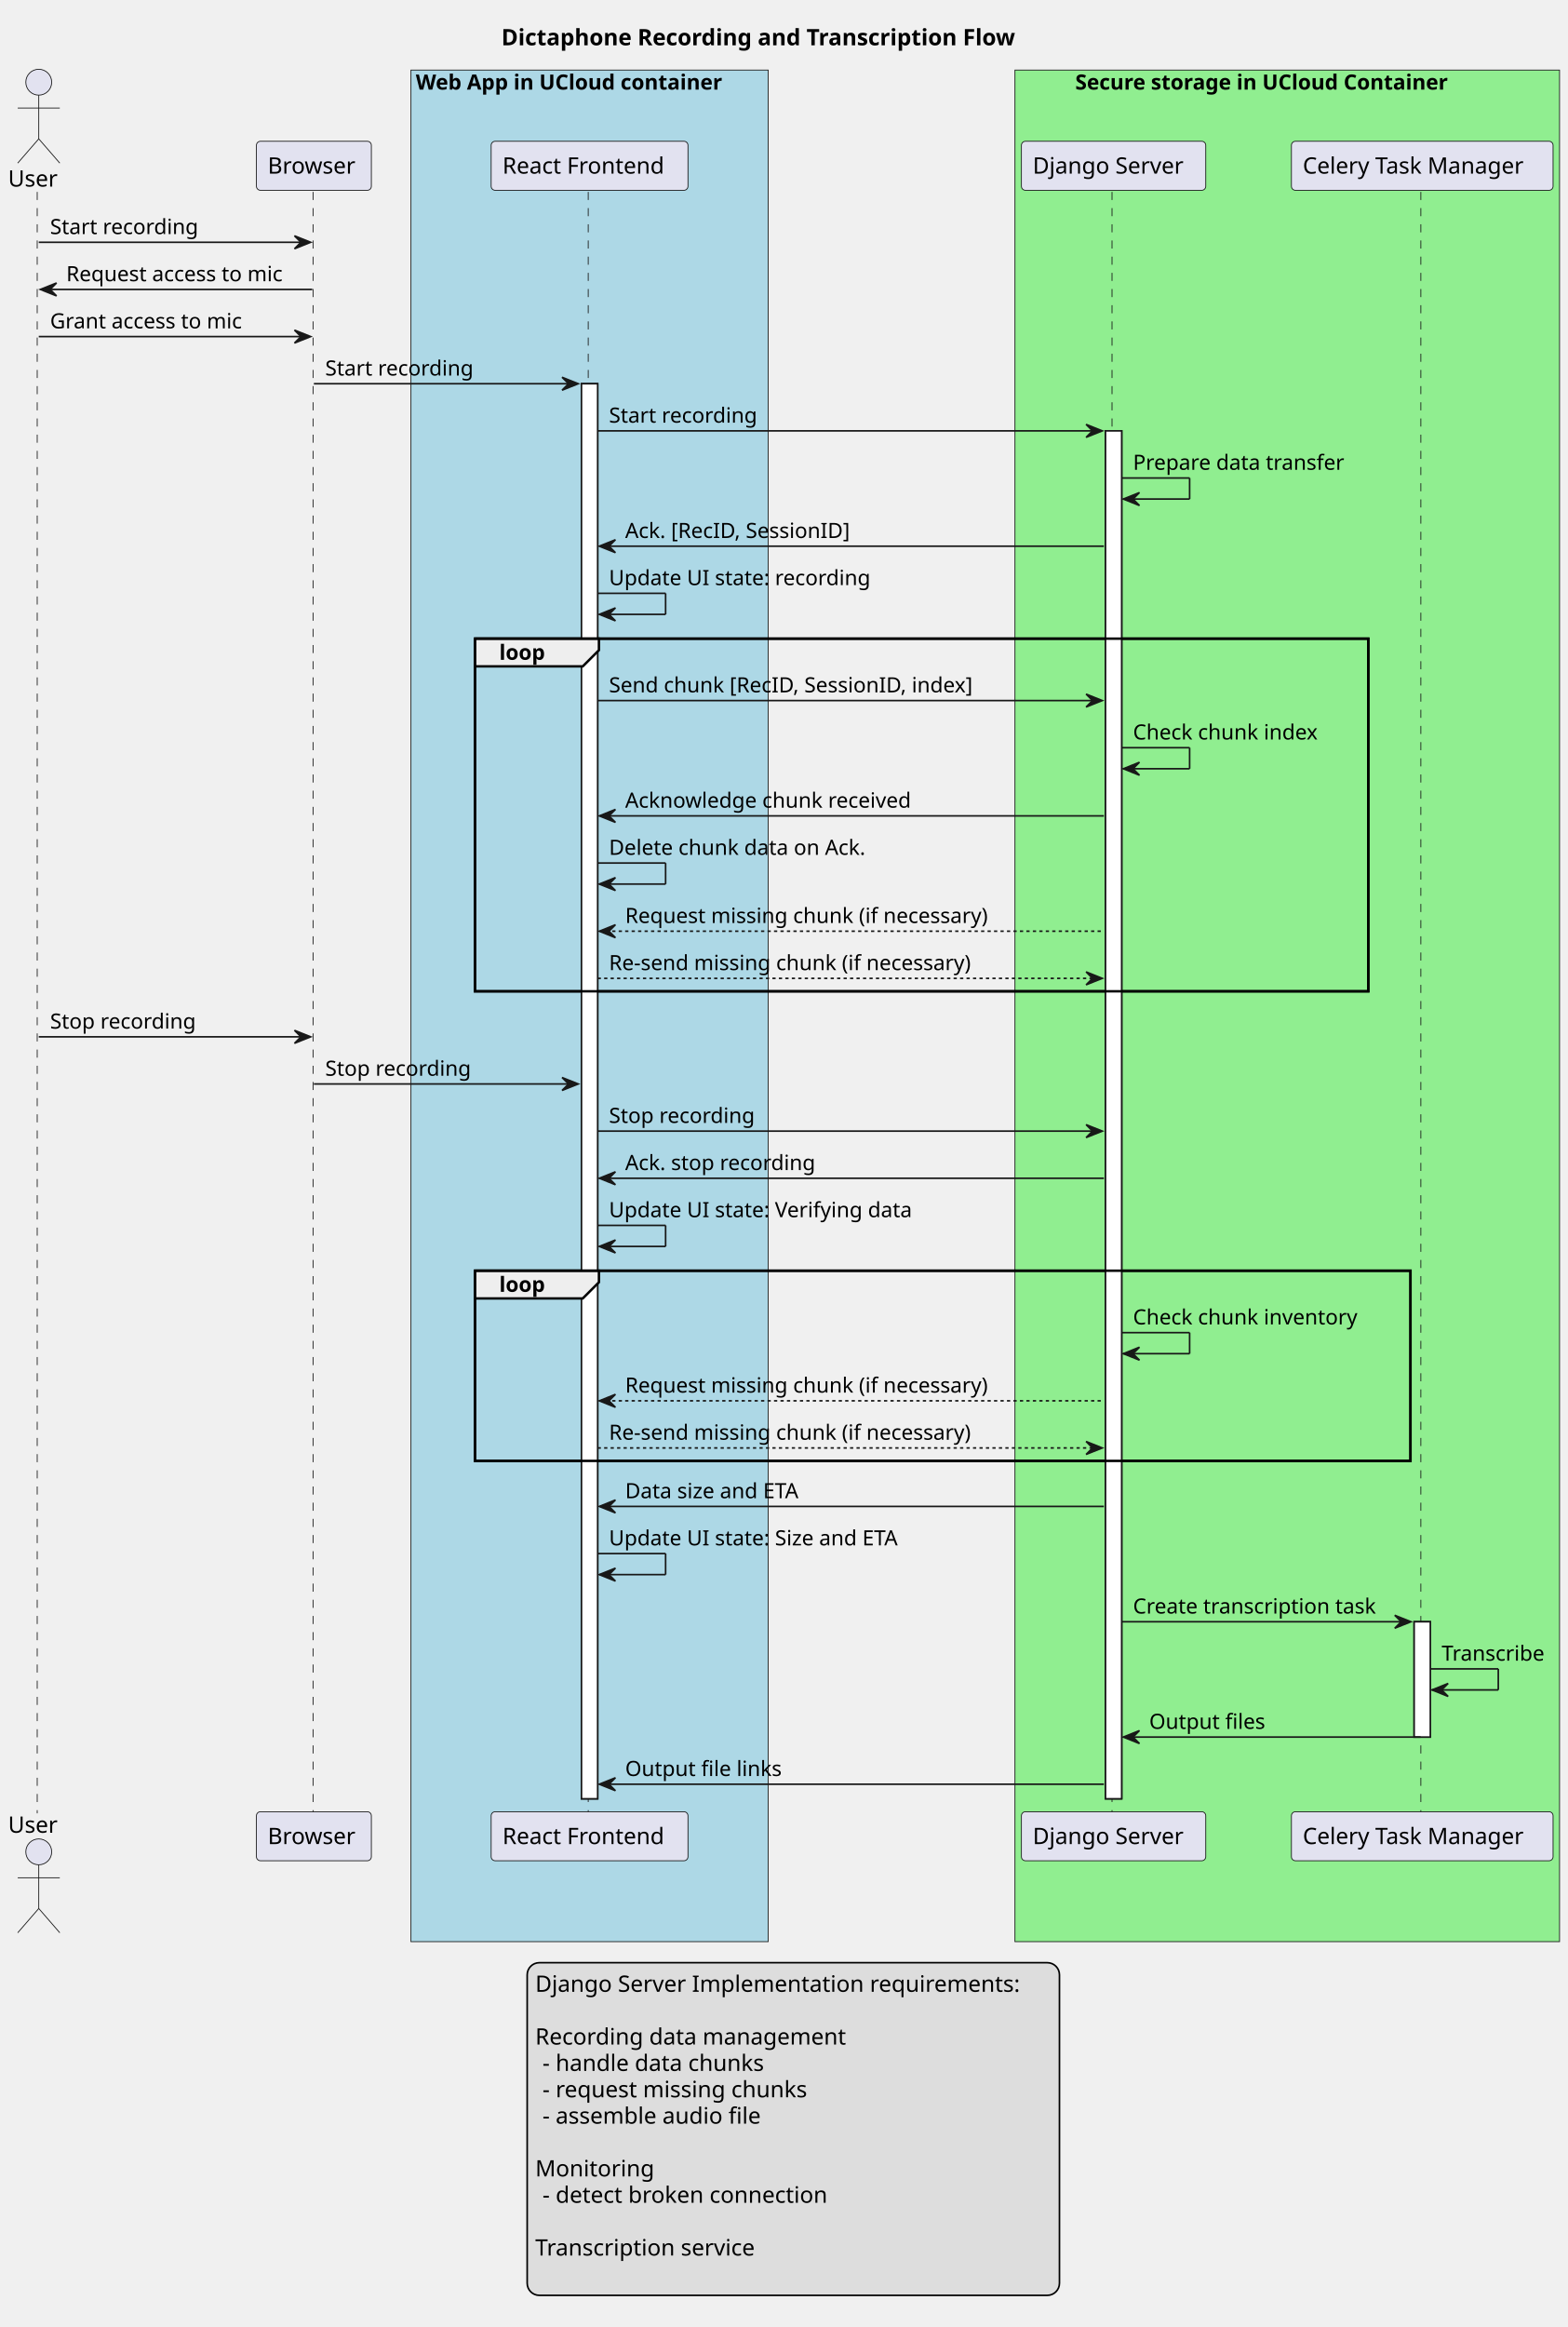
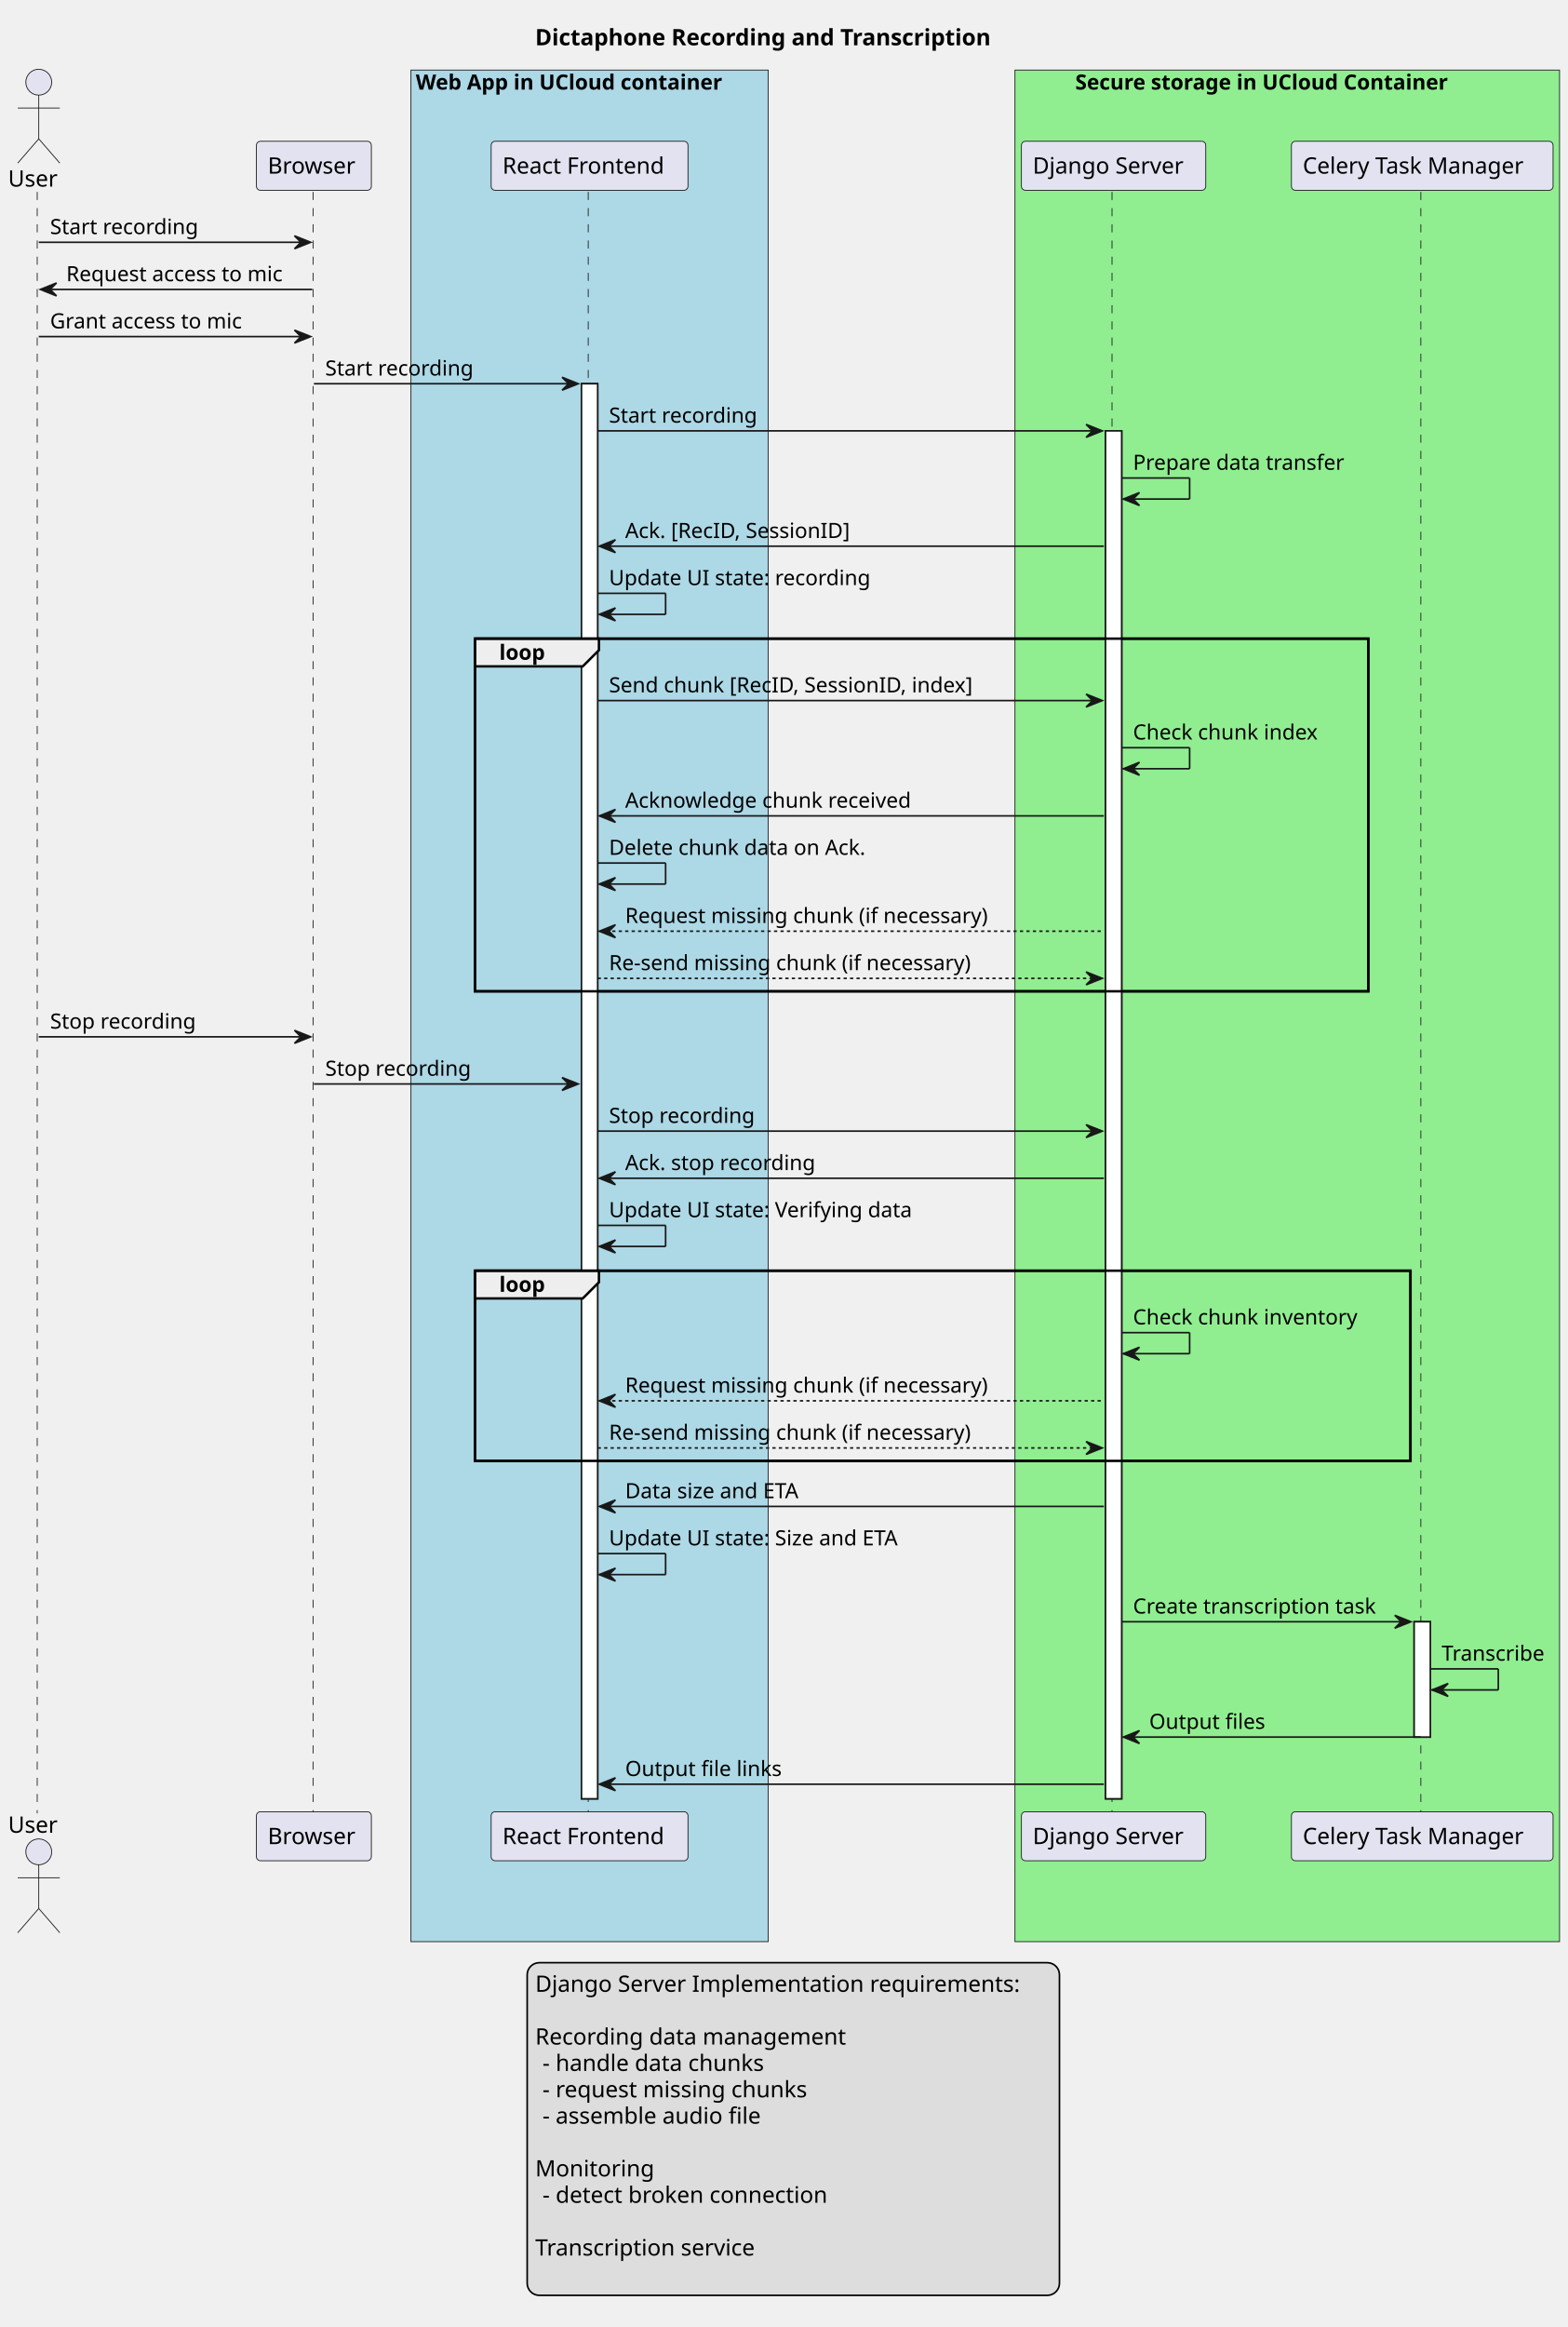
<svg xmlns="http://www.w3.org/2000/svg" contentStyleType="text/css" height="1438px" preserveAspectRatio="none" style="width:969px;height:1438px;background:#FFFFFF;" version="1.1" viewBox="0 0 969 1438" width="969px" zoomAndPan="magnify">
  <defs />
  <g>
-     <text fill="#000000" font-family="sans-serif" font-size="14" font-weight="bold" lengthAdjust="spacing" textLength="360.978" x="309.88" y="27.995">Dictaphone Recording and Transcription Flow</text>
+     <text fill="#000000" font-family="sans-serif" font-size="14" font-weight="bold" lengthAdjust="spacing" textLength="319.19" x="330.774" y="27.995">Dictaphone Recording and Transcription</text>
    <rect fill="#ADD8E6" height="1156.578" style="stroke:#181818;stroke-width:0.5;" width="220.811" x="254.019" y="43.297" />
    <text fill="#000000" font-family="sans-serif" font-size="13" font-weight="bold" lengthAdjust="spacing" textLength="214.811" x="257.019" y="55.364">Web App in UCloud container</text>
    <rect fill="#90EE90" height="1156.578" style="stroke:#181818;stroke-width:0.5;" width="336.622" x="627.363" y="43.297" />
    <text fill="#000000" font-family="sans-serif" font-size="13" font-weight="bold" lengthAdjust="spacing" textLength="262.069" x="664.64" y="55.364">Secure storage in UCloud Container</text>
    <rect fill="#FFFFFF" height="874.453" style="stroke:#181818;stroke-width:1.0;" width="10" x="359.424" y="237.125" />
    <rect fill="#FFFFFF" height="845.32" style="stroke:#181818;stroke-width:1.0;" width="10" x="683.331" y="266.258" />
    <rect fill="#FFFFFF" height="71.266" style="stroke:#181818;stroke-width:1.0;" width="10" x="874.12" y="1002.18" />
    <rect fill="none" height="217.93" style="stroke:#000000;stroke-width:1.5;" width="552.182" x="293.591" y="394.656" />
    <rect fill="none" height="117.531" style="stroke:#000000;stroke-width:1.5;" width="578.259" x="293.591" y="785.25" />
    <line style="stroke:#181818;stroke-width:0.5;stroke-dasharray:5.0,5.0;" x1="23" x2="23" y1="118.594" y2="1120.578" />
    <line style="stroke:#181818;stroke-width:0.5;stroke-dasharray:5.0,5.0;" x1="193.501" x2="193.501" y1="118.594" y2="1120.578" />
    <line style="stroke:#181818;stroke-width:0.5;stroke-dasharray:5.0,5.0;" x1="363.591" x2="363.591" y1="118.594" y2="1120.578" />
    <line style="stroke:#181818;stroke-width:0.5;stroke-dasharray:5.0,5.0;" x1="687.363" x2="687.363" y1="118.594" y2="1120.578" />
    <line style="stroke:#181818;stroke-width:0.5;stroke-dasharray:5.0,5.0;" x1="878.254" x2="878.254" y1="118.594" y2="1120.578" />
    <text fill="#000000" font-family="sans-serif" font-size="14" lengthAdjust="spacing" textLength="31.91" x="5" y="115.292">User</text>
    <ellipse cx="23.955" cy="50.797" fill="#E2E2F0" rx="8" ry="8" style="stroke:#181818;stroke-width:0.5;" />
    <path d="M23.955,58.797 L23.955,85.797 M10.955,66.797 L36.955,66.797 M23.955,85.797 L10.955,100.797 M23.955,85.797 L36.955,100.797 " fill="none" style="stroke:#181818;stroke-width:0.5;" />
    <text fill="#000000" font-family="sans-serif" font-size="14" lengthAdjust="spacing" textLength="31.91" x="5" y="1132.573">User</text>
    <ellipse cx="23.955" cy="1144.375" fill="#E2E2F0" rx="8" ry="8" style="stroke:#181818;stroke-width:0.5;" />
    <path d="M23.955,1152.375 L23.955,1179.375 M10.955,1160.375 L36.955,1160.375 M23.955,1179.375 L10.955,1194.375 M23.955,1179.375 L36.955,1194.375 " fill="none" style="stroke:#181818;stroke-width:0.5;" />
    <rect fill="#E2E2F0" height="30.297" rx="2.5" ry="2.5" style="stroke:#181818;stroke-width:0.5;" width="71.039" x="158.501" y="87.297" />
    <text fill="#000000" font-family="sans-serif" font-size="14" lengthAdjust="spacing" textLength="57.039" x="165.501" y="107.292">Browser</text>
    <rect fill="#E2E2F0" height="30.297" rx="2.5" ry="2.5" style="stroke:#181818;stroke-width:0.5;" width="71.039" x="158.501" y="1119.578" />
    <text fill="#000000" font-family="sans-serif" font-size="14" lengthAdjust="spacing" textLength="57.039" x="165.501" y="1139.573">Browser</text>
    <rect fill="#E2E2F0" height="30.297" rx="2.5" ry="2.5" style="stroke:#181818;stroke-width:0.5;" width="121.666" x="303.591" y="87.297" />
    <text fill="#000000" font-family="sans-serif" font-size="14" lengthAdjust="spacing" textLength="107.666" x="310.591" y="107.292">React Frontend</text>
    <rect fill="#E2E2F0" height="30.297" rx="2.5" ry="2.5" style="stroke:#181818;stroke-width:0.5;" width="121.666" x="303.591" y="1119.578" />
    <text fill="#000000" font-family="sans-serif" font-size="14" lengthAdjust="spacing" textLength="107.666" x="310.591" y="1139.573">React Frontend</text>
    <rect fill="#E2E2F0" height="30.297" rx="2.5" ry="2.5" style="stroke:#181818;stroke-width:0.5;" width="113.935" x="631.363" y="87.297" />
    <text fill="#000000" font-family="sans-serif" font-size="14" lengthAdjust="spacing" textLength="99.935" x="638.363" y="107.292">Django Server</text>
    <rect fill="#E2E2F0" height="30.297" rx="2.5" ry="2.5" style="stroke:#181818;stroke-width:0.5;" width="113.935" x="631.363" y="1119.578" />
    <text fill="#000000" font-family="sans-serif" font-size="14" lengthAdjust="spacing" textLength="99.935" x="638.363" y="1139.573">Django Server</text>
    <rect fill="#E2E2F0" height="30.297" rx="2.5" ry="2.5" style="stroke:#181818;stroke-width:0.5;" width="161.731" x="798.254" y="87.297" />
    <text fill="#000000" font-family="sans-serif" font-size="14" lengthAdjust="spacing" textLength="147.731" x="805.254" y="107.292">Celery Task Manager</text>
    <rect fill="#E2E2F0" height="30.297" rx="2.5" ry="2.5" style="stroke:#181818;stroke-width:0.5;" width="161.731" x="798.254" y="1119.578" />
    <text fill="#000000" font-family="sans-serif" font-size="14" lengthAdjust="spacing" textLength="147.731" x="805.254" y="1139.573">Celery Task Manager</text>
    <rect fill="#FFFFFF" height="874.453" style="stroke:#181818;stroke-width:1.0;" width="10" x="359.424" y="237.125" />
    <rect fill="#FFFFFF" height="845.32" style="stroke:#181818;stroke-width:1.0;" width="10" x="683.331" y="266.258" />
    <rect fill="#FFFFFF" height="71.266" style="stroke:#181818;stroke-width:1.0;" width="10" x="874.12" y="1002.18" />
    <polygon fill="#181818" points="182.021,145.727,192.021,149.727,182.021,153.727,186.021,149.727" style="stroke:#181818;stroke-width:1.0;" />
    <line style="stroke:#181818;stroke-width:1.0;" x1="23.955" x2="188.021" y1="149.727" y2="149.727" />
    <text fill="#000000" font-family="sans-serif" font-size="13" lengthAdjust="spacing" textLength="98.033" x="30.955" y="144.661">Start recording</text>
    <polygon fill="#181818" points="34.955,174.859,24.955,178.859,34.955,182.859,30.955,178.859" style="stroke:#181818;stroke-width:1.0;" />
    <line style="stroke:#181818;stroke-width:1.0;" x1="28.955" x2="193.021" y1="178.859" y2="178.859" />
    <text fill="#000000" font-family="sans-serif" font-size="13" lengthAdjust="spacing" textLength="146.066" x="40.955" y="173.793">Request access to mic</text>
    <polygon fill="#181818" points="182.021,203.992,192.021,207.992,182.021,211.992,186.021,207.992" style="stroke:#181818;stroke-width:1.0;" />
    <line style="stroke:#181818;stroke-width:1.0;" x1="23.955" x2="188.021" y1="207.992" y2="207.992" />
    <text fill="#000000" font-family="sans-serif" font-size="13" lengthAdjust="spacing" textLength="129.397" x="30.955" y="202.926">Grant access to mic</text>
    <polygon fill="#181818" points="347.424,233.125,357.424,237.125,347.424,241.125,351.424,237.125" style="stroke:#181818;stroke-width:1.0;" />
    <line style="stroke:#181818;stroke-width:1.0;" x1="194.021" x2="353.424" y1="237.125" y2="237.125" />
    <text fill="#000000" font-family="sans-serif" font-size="13" lengthAdjust="spacing" textLength="98.033" x="201.021" y="232.059">Start recording</text>
    <polygon fill="#181818" points="671.331,262.258,681.331,266.258,671.331,270.258,675.331,266.258" style="stroke:#181818;stroke-width:1.0;" />
    <line style="stroke:#181818;stroke-width:1.0;" x1="369.424" x2="677.331" y1="266.258" y2="266.258" />
    <text fill="#000000" font-family="sans-serif" font-size="13" lengthAdjust="spacing" textLength="98.033" x="376.424" y="261.192">Start recording</text>
    <line style="stroke:#181818;stroke-width:1.0;" x1="693.331" x2="735.331" y1="295.391" y2="295.391" />
    <line style="stroke:#181818;stroke-width:1.0;" x1="735.331" x2="735.331" y1="295.391" y2="308.391" />
    <line style="stroke:#181818;stroke-width:1.0;" x1="694.331" x2="735.331" y1="308.391" y2="308.391" />
    <polygon fill="#181818" points="704.331,304.391,694.331,308.391,704.331,312.391,700.331,308.391" style="stroke:#181818;stroke-width:1.0;" />
    <text fill="#000000" font-family="sans-serif" font-size="13" lengthAdjust="spacing" textLength="139.629" x="700.331" y="290.325">Prepare data transfer</text>
    <polygon fill="#181818" points="380.424,333.523,370.424,337.523,380.424,341.523,376.424,337.523" style="stroke:#181818;stroke-width:1.0;" />
    <line style="stroke:#181818;stroke-width:1.0;" x1="374.424" x2="682.331" y1="337.523" y2="337.523" />
    <text fill="#000000" font-family="sans-serif" font-size="13" lengthAdjust="spacing" textLength="151.709" x="386.424" y="332.457">Ack. [RecID, SessionID]</text>
    <line style="stroke:#181818;stroke-width:1.0;" x1="369.424" x2="411.424" y1="366.656" y2="366.656" />
    <line style="stroke:#181818;stroke-width:1.0;" x1="411.424" x2="411.424" y1="366.656" y2="379.656" />
    <line style="stroke:#181818;stroke-width:1.0;" x1="370.424" x2="411.424" y1="379.656" y2="379.656" />
    <polygon fill="#181818" points="380.424,375.656,370.424,379.656,380.424,383.656,376.424,379.656" style="stroke:#181818;stroke-width:1.0;" />
    <text fill="#000000" font-family="sans-serif" font-size="13" lengthAdjust="spacing" textLength="172.282" x="376.424" y="361.59">Update UI state: recording</text>
    <path d="M293.591,394.656 L370.215,394.656 L370.215,401.789 L360.215,411.789 L293.591,411.789 L293.591,394.656 " fill="#EEEEEE" style="stroke:#000000;stroke-width:1.5;" />
    <rect fill="none" height="217.93" style="stroke:#000000;stroke-width:1.5;" width="552.182" x="293.591" y="394.656" />
    <text fill="#000000" font-family="sans-serif" font-size="13" font-weight="bold" lengthAdjust="spacing" textLength="31.624" x="308.591" y="407.723">loop</text>
    <polygon fill="#181818" points="671.331,428.922,681.331,432.922,671.331,436.922,675.331,432.922" style="stroke:#181818;stroke-width:1.0;" />
    <line style="stroke:#181818;stroke-width:1.0;" x1="369.424" x2="677.331" y1="432.922" y2="432.922" />
    <text fill="#000000" font-family="sans-serif" font-size="13" lengthAdjust="spacing" textLength="244.334" x="376.424" y="427.856">Send chunk [RecID, SessionID, index]</text>
    <line style="stroke:#181818;stroke-width:1.0;" x1="693.331" x2="735.331" y1="462.055" y2="462.055" />
    <line style="stroke:#181818;stroke-width:1.0;" x1="735.331" x2="735.331" y1="462.055" y2="475.055" />
    <line style="stroke:#181818;stroke-width:1.0;" x1="694.331" x2="735.331" y1="475.055" y2="475.055" />
    <polygon fill="#181818" points="704.331,471.055,694.331,475.055,704.331,479.055,700.331,475.055" style="stroke:#181818;stroke-width:1.0;" />
    <text fill="#000000" font-family="sans-serif" font-size="13" lengthAdjust="spacing" textLength="123.443" x="700.331" y="456.989">Check chunk index</text>
    <polygon fill="#181818" points="380.424,500.188,370.424,504.188,380.424,508.188,376.424,504.188" style="stroke:#181818;stroke-width:1.0;" />
    <line style="stroke:#181818;stroke-width:1.0;" x1="374.424" x2="682.331" y1="504.188" y2="504.188" />
    <text fill="#000000" font-family="sans-serif" font-size="13" lengthAdjust="spacing" textLength="190.208" x="386.424" y="499.122">Acknowledge chunk received</text>
    <line style="stroke:#181818;stroke-width:1.0;" x1="369.424" x2="411.424" y1="533.32" y2="533.32" />
    <line style="stroke:#181818;stroke-width:1.0;" x1="411.424" x2="411.424" y1="533.32" y2="546.32" />
    <line style="stroke:#181818;stroke-width:1.0;" x1="370.424" x2="411.424" y1="546.32" y2="546.32" />
    <polygon fill="#181818" points="380.424,542.32,370.424,546.32,380.424,550.32,376.424,546.32" style="stroke:#181818;stroke-width:1.0;" />
    <text fill="#000000" font-family="sans-serif" font-size="13" lengthAdjust="spacing" textLength="171.812" x="376.424" y="528.254">Delete chunk data on Ack.</text>
    <polygon fill="#181818" points="380.424,571.453,370.424,575.453,380.424,579.453,376.424,575.453" style="stroke:#181818;stroke-width:1.0;" />
    <line style="stroke:#181818;stroke-width:1.0;stroke-dasharray:2.0,2.0;" x1="374.424" x2="682.331" y1="575.453" y2="575.453" />
    <text fill="#000000" font-family="sans-serif" font-size="13" lengthAdjust="spacing" textLength="243.502" x="386.424" y="570.387">Request missing chunk (if necessary)</text>
    <polygon fill="#181818" points="671.331,600.586,681.331,604.586,671.331,608.586,675.331,604.586" style="stroke:#181818;stroke-width:1.0;" />
    <line style="stroke:#181818;stroke-width:1.0;stroke-dasharray:2.0,2.0;" x1="369.424" x2="677.331" y1="604.586" y2="604.586" />
    <text fill="#000000" font-family="sans-serif" font-size="13" lengthAdjust="spacing" textLength="243.096" x="376.424" y="599.52">Re-send missing chunk (if necessary)</text>
    <polygon fill="#181818" points="182.021,636.719,192.021,640.719,182.021,644.719,186.021,640.719" style="stroke:#181818;stroke-width:1.0;" />
    <line style="stroke:#181818;stroke-width:1.0;" x1="23.955" x2="188.021" y1="640.719" y2="640.719" />
    <text fill="#000000" font-family="sans-serif" font-size="13" lengthAdjust="spacing" textLength="95.831" x="30.955" y="635.653">Stop recording</text>
    <polygon fill="#181818" points="347.424,665.852,357.424,669.852,347.424,673.852,351.424,669.852" style="stroke:#181818;stroke-width:1.0;" />
    <line style="stroke:#181818;stroke-width:1.0;" x1="194.021" x2="353.424" y1="669.852" y2="669.852" />
    <text fill="#000000" font-family="sans-serif" font-size="13" lengthAdjust="spacing" textLength="95.831" x="201.021" y="664.786">Stop recording</text>
    <polygon fill="#181818" points="671.331,694.984,681.331,698.984,671.331,702.984,675.331,698.984" style="stroke:#181818;stroke-width:1.0;" />
    <line style="stroke:#181818;stroke-width:1.0;" x1="369.424" x2="677.331" y1="698.984" y2="698.984" />
    <text fill="#000000" font-family="sans-serif" font-size="13" lengthAdjust="spacing" textLength="95.831" x="376.424" y="693.918">Stop recording</text>
    <polygon fill="#181818" points="380.424,724.117,370.424,728.117,380.424,732.117,376.424,728.117" style="stroke:#181818;stroke-width:1.0;" />
    <line style="stroke:#181818;stroke-width:1.0;" x1="374.424" x2="682.331" y1="728.117" y2="728.117" />
    <text fill="#000000" font-family="sans-serif" font-size="13" lengthAdjust="spacing" textLength="126.185" x="386.424" y="723.051">Ack. stop recording</text>
    <line style="stroke:#181818;stroke-width:1.0;" x1="369.424" x2="411.424" y1="757.25" y2="757.25" />
    <line style="stroke:#181818;stroke-width:1.0;" x1="411.424" x2="411.424" y1="757.25" y2="770.25" />
    <line style="stroke:#181818;stroke-width:1.0;" x1="370.424" x2="411.424" y1="770.25" y2="770.25" />
    <polygon fill="#181818" points="380.424,766.25,370.424,770.25,380.424,774.25,376.424,770.25" style="stroke:#181818;stroke-width:1.0;" />
    <text fill="#000000" font-family="sans-serif" font-size="13" lengthAdjust="spacing" textLength="201.773" x="376.424" y="752.184">Update UI state: Verifying data</text>
    <path d="M293.591,785.25 L370.215,785.25 L370.215,792.383 L360.215,802.383 L293.591,802.383 L293.591,785.25 " fill="#EEEEEE" style="stroke:#000000;stroke-width:1.5;" />
    <rect fill="none" height="117.531" style="stroke:#000000;stroke-width:1.5;" width="578.259" x="293.591" y="785.25" />
    <text fill="#000000" font-family="sans-serif" font-size="13" font-weight="bold" lengthAdjust="spacing" textLength="31.624" x="308.591" y="798.317">loop</text>
    <line style="stroke:#181818;stroke-width:1.0;" x1="693.331" x2="735.331" y1="823.516" y2="823.516" />
    <line style="stroke:#181818;stroke-width:1.0;" x1="735.331" x2="735.331" y1="823.516" y2="836.516" />
    <line style="stroke:#181818;stroke-width:1.0;" x1="694.331" x2="735.331" y1="836.516" y2="836.516" />
    <polygon fill="#181818" points="704.331,832.516,694.331,836.516,704.331,840.516,700.331,836.516" style="stroke:#181818;stroke-width:1.0;" />
    <text fill="#000000" font-family="sans-serif" font-size="13" lengthAdjust="spacing" textLength="149.519" x="700.331" y="818.45">Check chunk inventory</text>
    <polygon fill="#181818" points="380.424,861.648,370.424,865.648,380.424,869.648,376.424,865.648" style="stroke:#181818;stroke-width:1.0;" />
    <line style="stroke:#181818;stroke-width:1.0;stroke-dasharray:2.0,2.0;" x1="374.424" x2="682.331" y1="865.648" y2="865.648" />
    <text fill="#000000" font-family="sans-serif" font-size="13" lengthAdjust="spacing" textLength="243.502" x="386.424" y="860.582">Request missing chunk (if necessary)</text>
    <polygon fill="#181818" points="671.331,890.781,681.331,894.781,671.331,898.781,675.331,894.781" style="stroke:#181818;stroke-width:1.0;" />
    <line style="stroke:#181818;stroke-width:1.0;stroke-dasharray:2.0,2.0;" x1="369.424" x2="677.331" y1="894.781" y2="894.781" />
    <text fill="#000000" font-family="sans-serif" font-size="13" lengthAdjust="spacing" textLength="243.096" x="376.424" y="889.715">Re-send missing chunk (if necessary)</text>
    <polygon fill="#181818" points="380.424,926.914,370.424,930.914,380.424,934.914,376.424,930.914" style="stroke:#181818;stroke-width:1.0;" />
    <line style="stroke:#181818;stroke-width:1.0;" x1="374.424" x2="682.331" y1="930.914" y2="930.914" />
    <text fill="#000000" font-family="sans-serif" font-size="13" lengthAdjust="spacing" textLength="118.149" x="386.424" y="925.848">Data size and ETA</text>
    <line style="stroke:#181818;stroke-width:1.0;" x1="369.424" x2="411.424" y1="960.047" y2="960.047" />
    <line style="stroke:#181818;stroke-width:1.0;" x1="411.424" x2="411.424" y1="960.047" y2="973.047" />
    <line style="stroke:#181818;stroke-width:1.0;" x1="370.424" x2="411.424" y1="973.047" y2="973.047" />
    <polygon fill="#181818" points="380.424,969.047,370.424,973.047,380.424,977.047,376.424,973.047" style="stroke:#181818;stroke-width:1.0;" />
    <text fill="#000000" font-family="sans-serif" font-size="13" lengthAdjust="spacing" textLength="194.594" x="376.424" y="954.981">Update UI state: Size and ETA</text>
    <polygon fill="#181818" points="862.12,998.18,872.12,1002.18,862.12,1006.18,866.12,1002.18" style="stroke:#181818;stroke-width:1.0;" />
    <line style="stroke:#181818;stroke-width:1.0;" x1="693.331" x2="868.12" y1="1002.18" y2="1002.18" />
    <text fill="#000000" font-family="sans-serif" font-size="13" lengthAdjust="spacing" textLength="161.789" x="700.331" y="997.114">Create transcription task</text>
    <line style="stroke:#181818;stroke-width:1.0;" x1="884.12" x2="926.12" y1="1031.312" y2="1031.312" />
    <line style="stroke:#181818;stroke-width:1.0;" x1="926.12" x2="926.12" y1="1031.312" y2="1044.312" />
    <line style="stroke:#181818;stroke-width:1.0;" x1="885.12" x2="926.12" y1="1044.312" y2="1044.312" />
    <polygon fill="#181818" points="895.12,1040.312,885.12,1044.312,895.12,1048.312,891.12,1044.312" style="stroke:#181818;stroke-width:1.0;" />
    <text fill="#000000" font-family="sans-serif" font-size="13" lengthAdjust="spacing" textLength="68.618" x="891.12" y="1026.247">Transcribe</text>
    <polygon fill="#181818" points="704.331,1069.445,694.331,1073.445,704.331,1077.445,700.331,1073.445" style="stroke:#181818;stroke-width:1.0;" />
    <line style="stroke:#181818;stroke-width:1.0;" x1="698.331" x2="878.12" y1="1073.445" y2="1073.445" />
    <text fill="#000000" font-family="sans-serif" font-size="13" lengthAdjust="spacing" textLength="75.861" x="710.331" y="1068.379">Output files</text>
    <polygon fill="#181818" points="380.424,1098.578,370.424,1102.578,380.424,1106.578,376.424,1102.578" style="stroke:#181818;stroke-width:1.0;" />
    <line style="stroke:#181818;stroke-width:1.0;" x1="374.424" x2="682.331" y1="1102.578" y2="1102.578" />
    <text fill="#000000" font-family="sans-serif" font-size="13" lengthAdjust="spacing" textLength="102.984" x="386.424" y="1097.512">Output file links</text>
    <rect fill="#DDDDDD" height="205.562" id="_legend" rx="7.5" ry="7.5" style="stroke:#000000;stroke-width:1.0;" width="329.013" x="325.863" y="1212.875" />
    <text fill="#000000" font-family="sans-serif" font-size="14" lengthAdjust="spacing" textLength="319.013" x="330.863" y="1230.87">Django Server Implementation requirements:</text>
    <text fill="#000000" font-family="sans-serif" font-size="14" lengthAdjust="spacing" textLength="4.45" x="330.863" y="1247.167"> </text>
    <text fill="#000000" font-family="sans-serif" font-size="14" lengthAdjust="spacing" textLength="205.112" x="330.863" y="1263.464">Recording data management</text>
    <text fill="#000000" font-family="sans-serif" font-size="14" lengthAdjust="spacing" textLength="147.369" x="335.313" y="1279.761">- handle data chunks</text>
    <text fill="#000000" font-family="sans-serif" font-size="14" lengthAdjust="spacing" textLength="175.41" x="335.313" y="1296.058">- request missing chunks</text>
    <text fill="#000000" font-family="sans-serif" font-size="14" lengthAdjust="spacing" textLength="145.325" x="335.313" y="1312.354">- assemble audio file</text>
    <text fill="#000000" font-family="sans-serif" font-size="14" lengthAdjust="spacing" textLength="4.45" x="330.863" y="1328.651"> </text>
    <text fill="#000000" font-family="sans-serif" font-size="14" lengthAdjust="spacing" textLength="74.867" x="330.863" y="1344.948">Monitoring</text>
    <text fill="#000000" font-family="sans-serif" font-size="14" lengthAdjust="spacing" textLength="189.13" x="335.313" y="1361.245">- detect broken connection</text>
    <text fill="#000000" font-family="sans-serif" font-size="14" lengthAdjust="spacing" textLength="4.45" x="330.863" y="1377.542"> </text>
    <text fill="#000000" font-family="sans-serif" font-size="14" lengthAdjust="spacing" textLength="146.699" x="330.863" y="1393.839">Transcription service</text>
    <text fill="#000000" font-family="sans-serif" font-size="14" lengthAdjust="spacing" textLength="4.45" x="330.863" y="1410.136"> </text>
  </g>
</svg>
